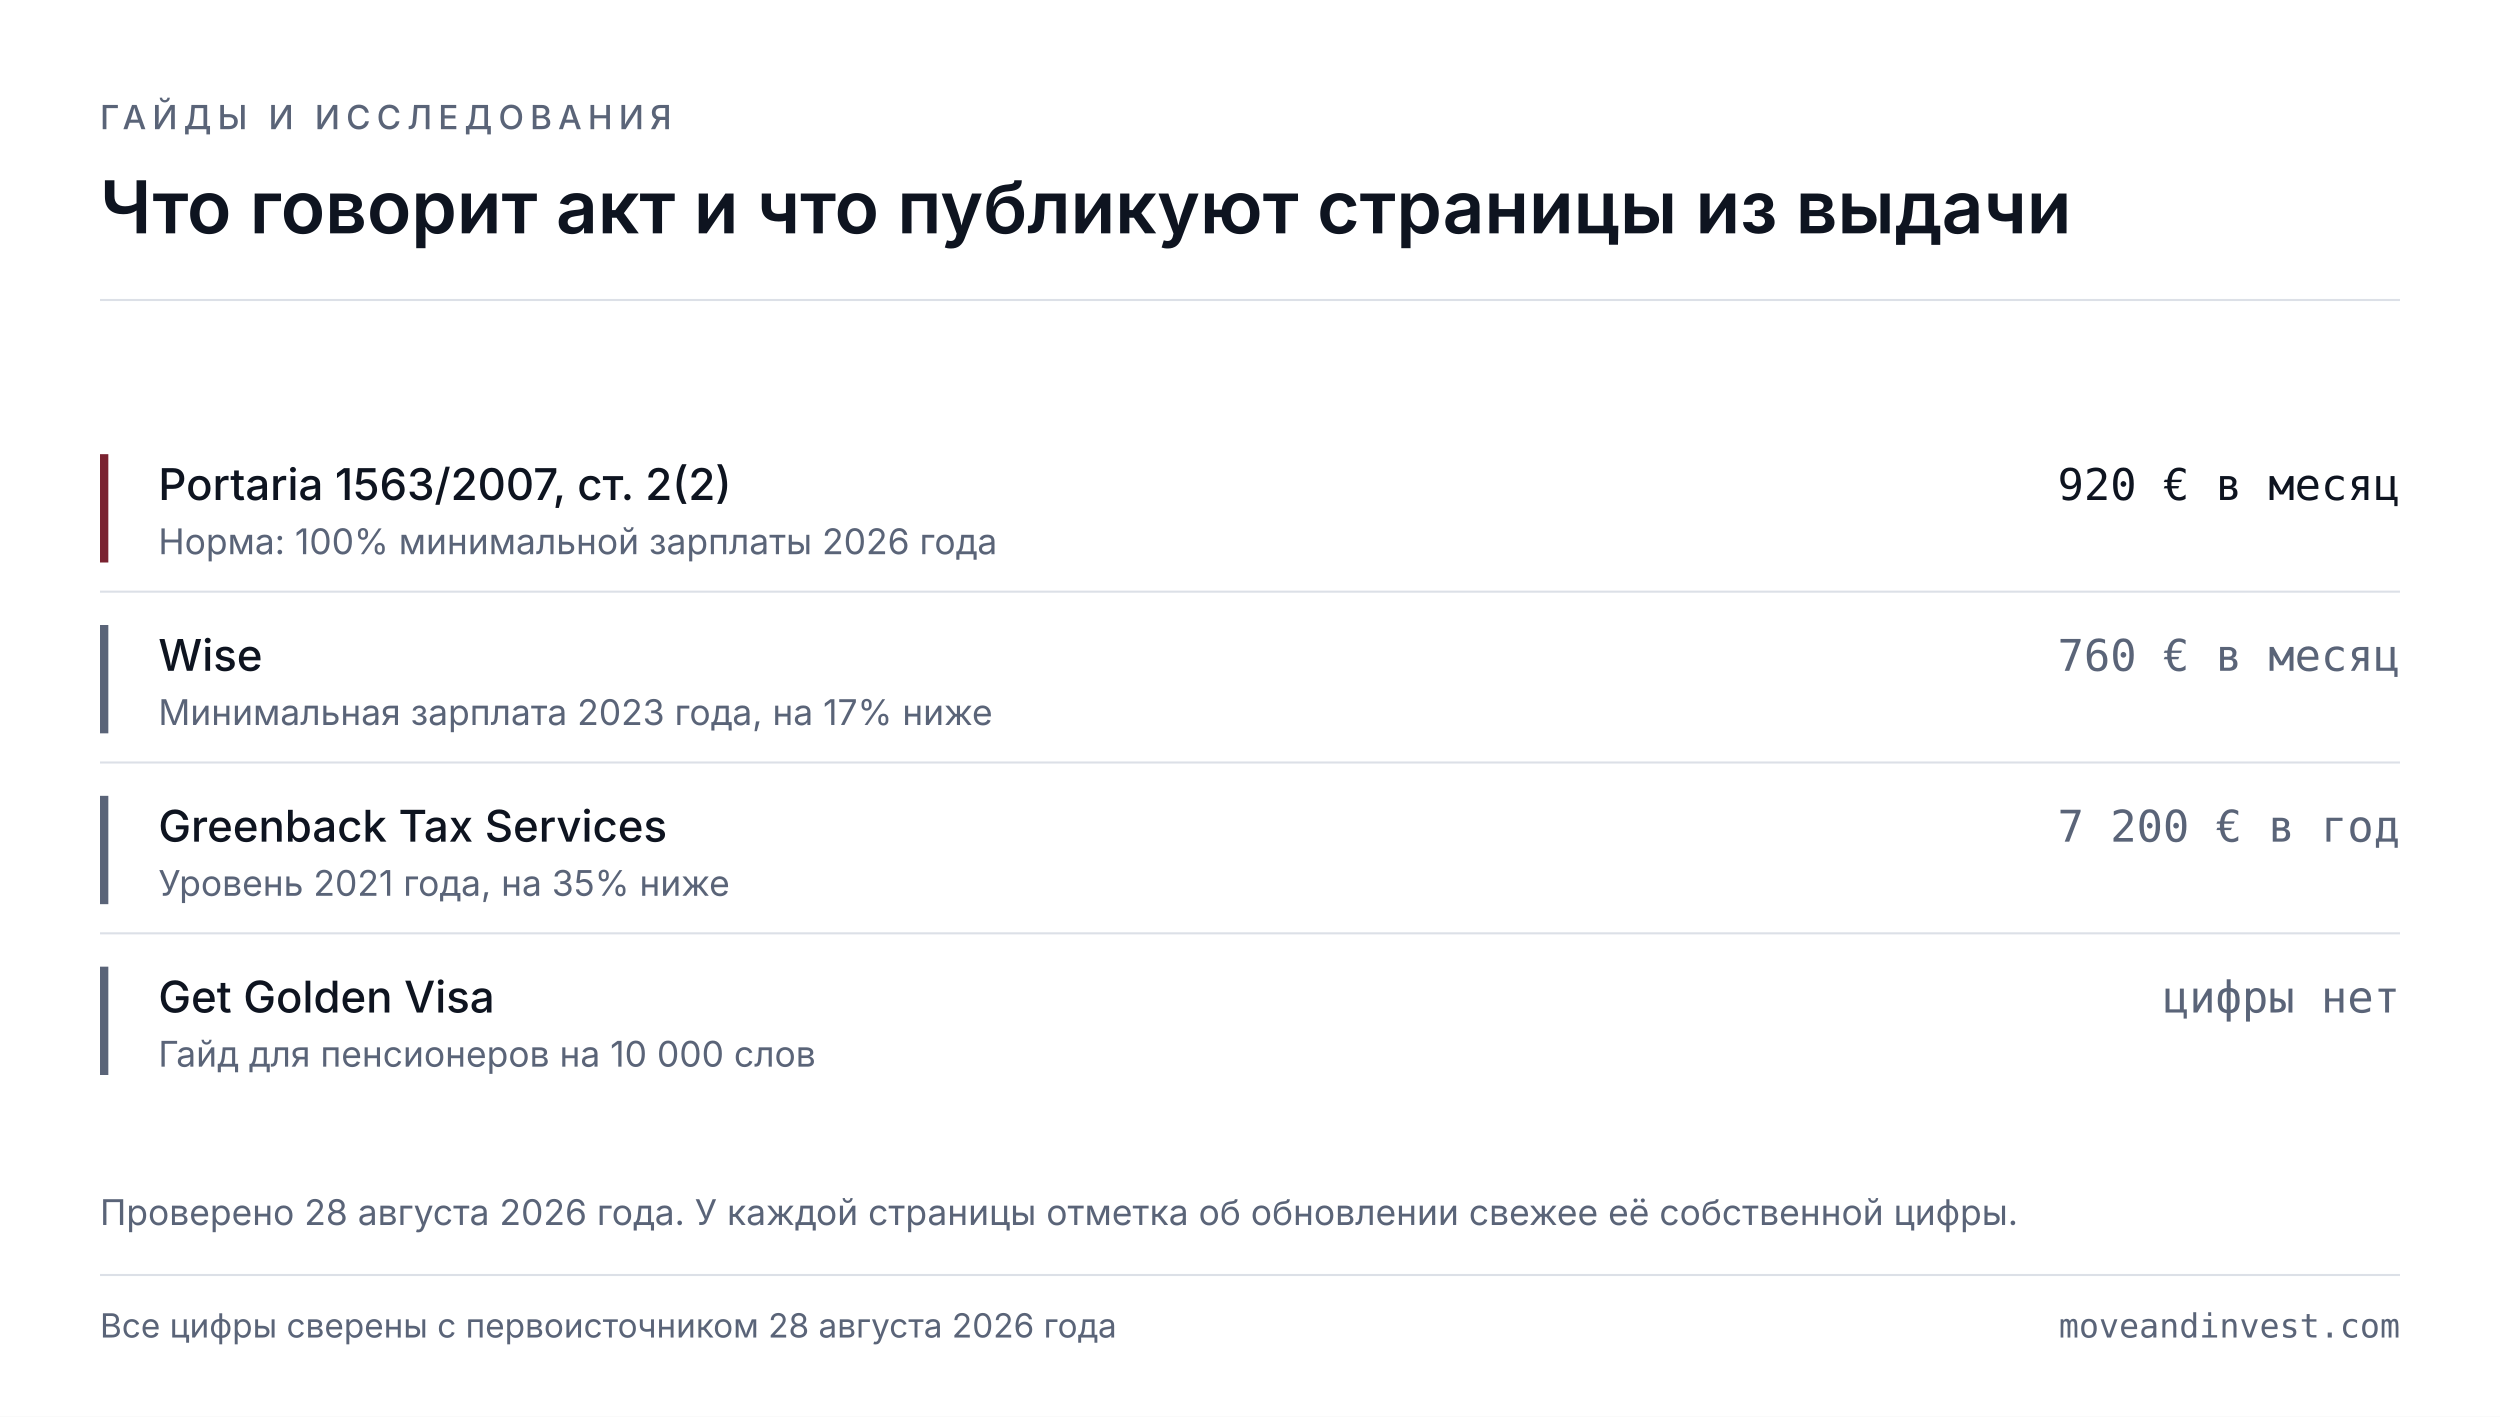
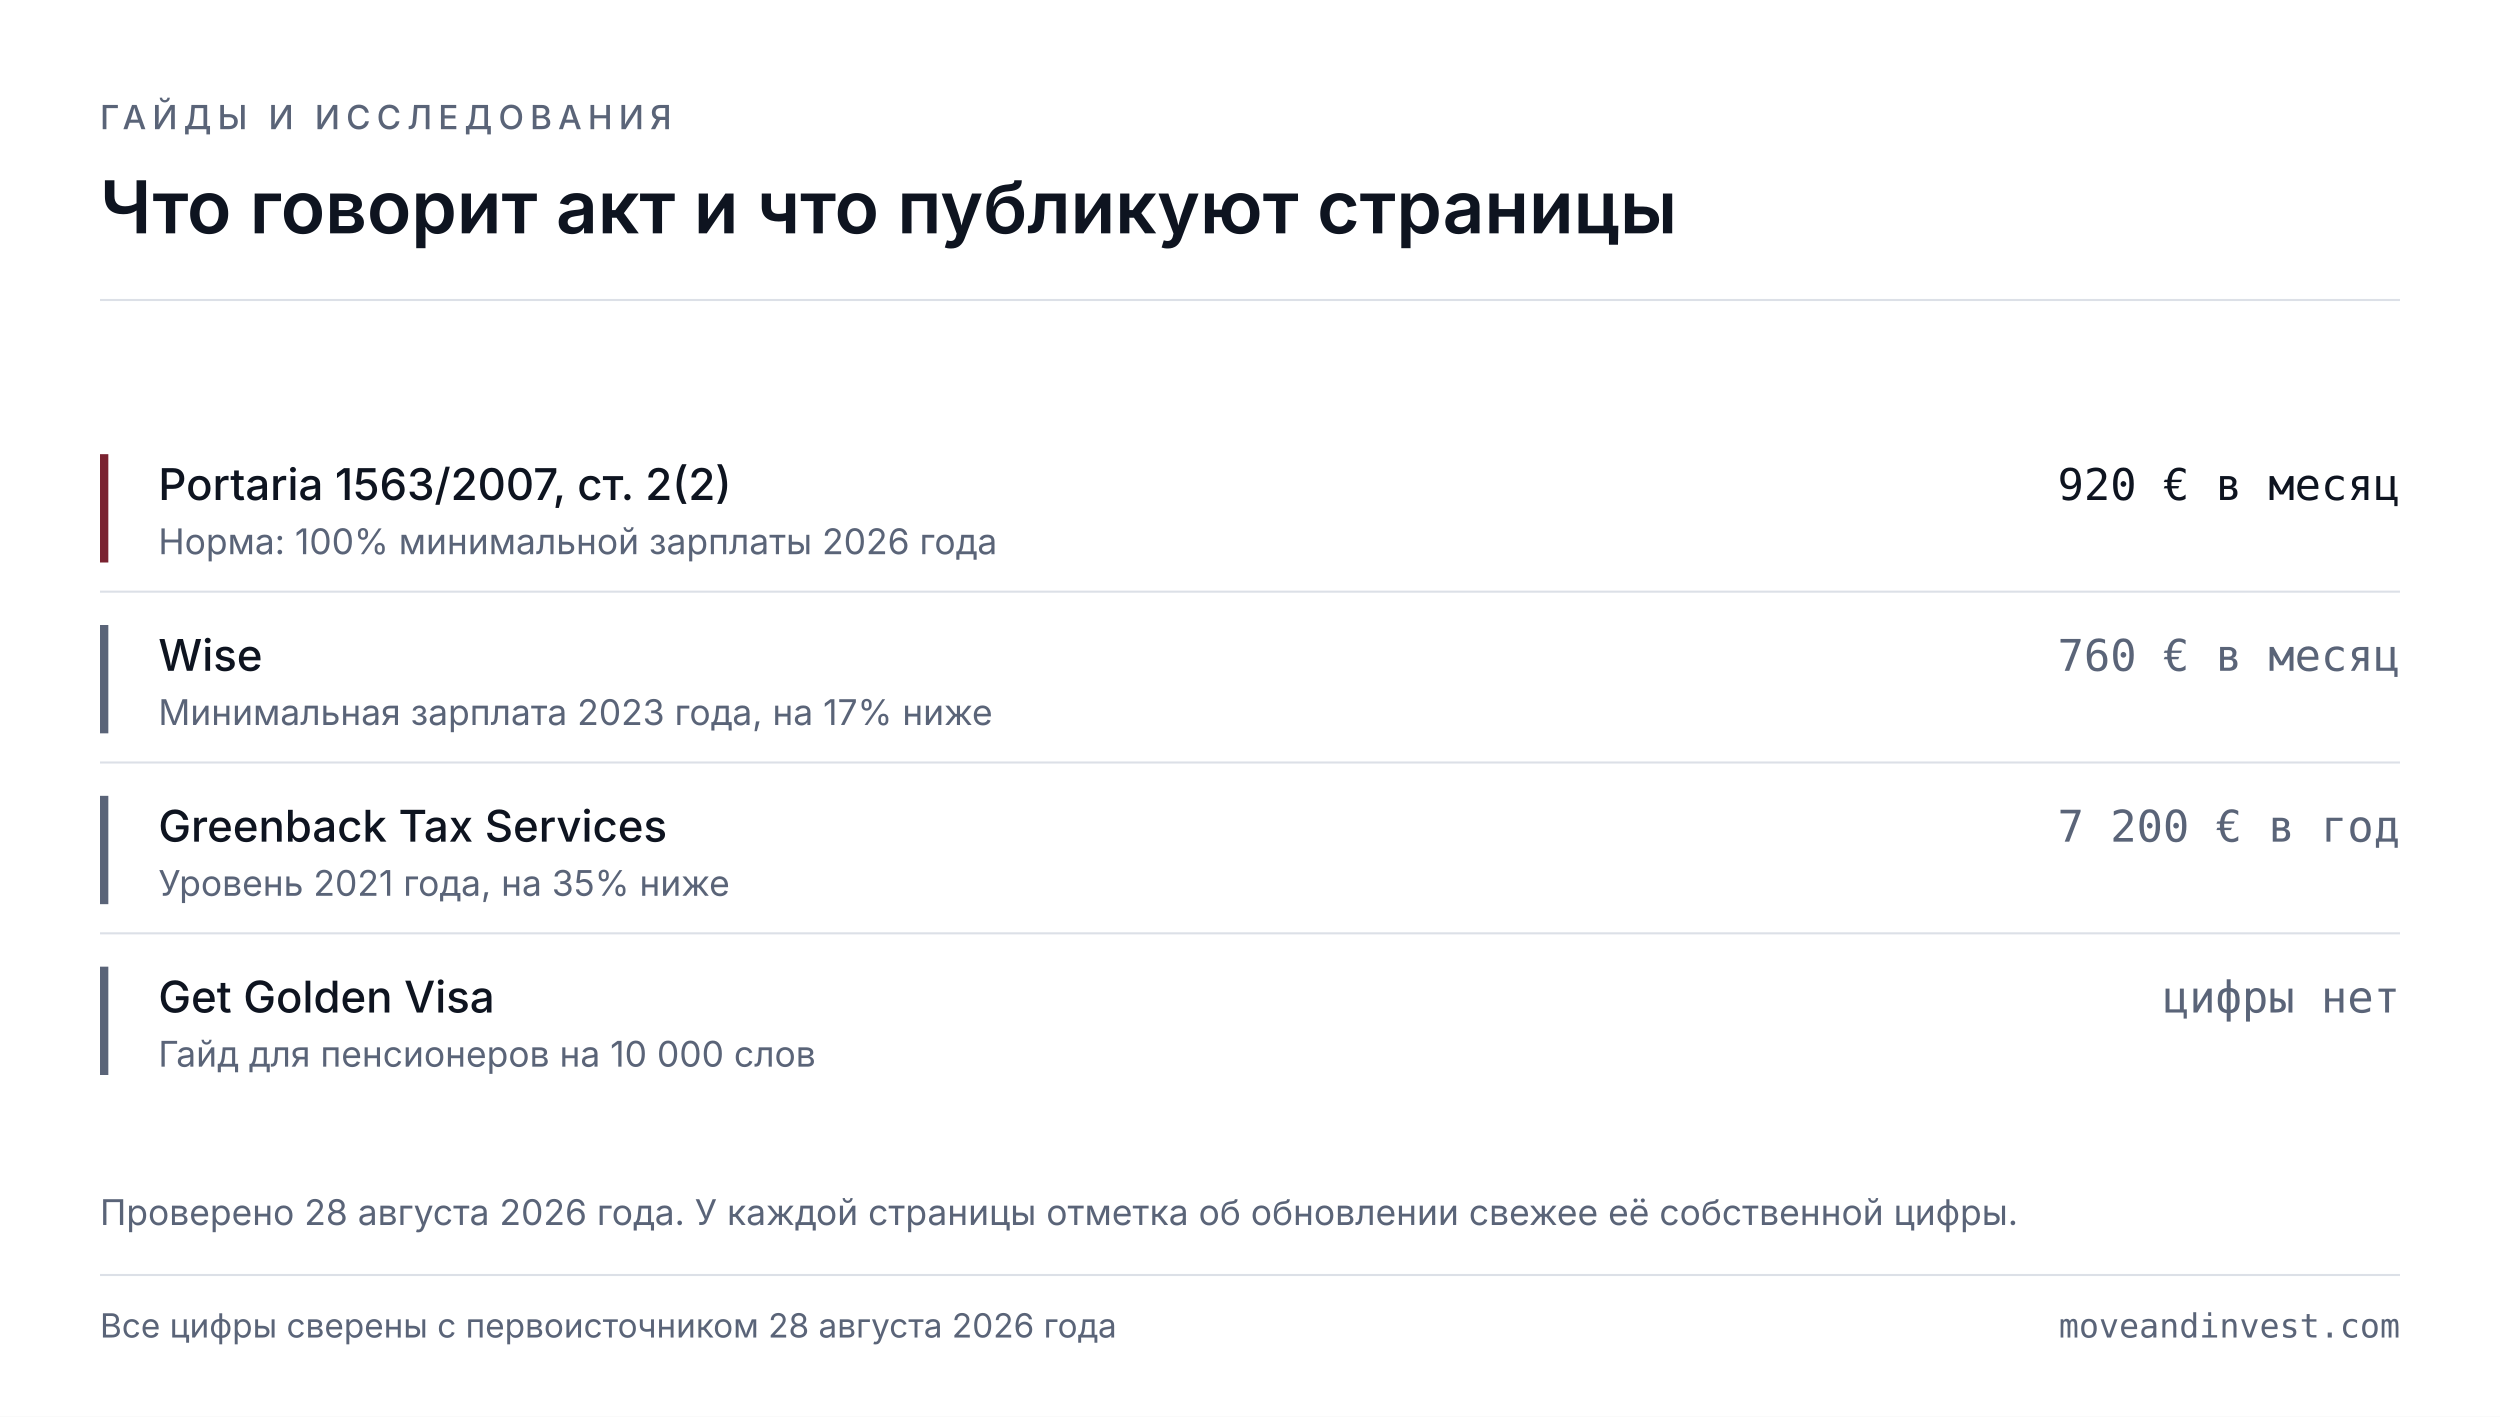
- <svg xmlns="http://www.w3.org/2000/svg" viewBox="0 0 1200 680" width="1200" height="680" role="img" aria-label="Что говорит акт и что публикуют страницы из выдачи">
+ <svg xmlns="http://www.w3.org/2000/svg" viewBox="0 0 1200 680" width="1200" height="680" role="img" aria-label="Что говорит акт и что публикуют страницы">
  <rect width="1200" height="680" fill="#ffffff" />
  <text x="48" y="62" font-family="Inter, system-ui, sans-serif" font-size="16" font-weight="500" fill="#5a6478" text-anchor="start" letter-spacing="2.93">ГАЙДЫ И ИССЛЕДОВАНИЯ</text>
-   <text x="48" y="112" font-family="Inter, system-ui, sans-serif" font-size="35" font-weight="600" fill="#0e1420" text-anchor="start">Что говорит акт и что публикуют страницы из выдачи</text>
+   <text x="48" y="112" font-family="Inter, system-ui, sans-serif" font-size="35" font-weight="600" fill="#0e1420" text-anchor="start">Что говорит акт и что публикуют страницы</text>
  <line x1="48" y1="144" x2="1152" y2="144" stroke="#dce0e7" stroke-width="1" />
  <rect x="48" y="218" width="4" height="52" fill="#7a2230" />
  <text x="76" y="240" font-family="Inter, system-ui, sans-serif" font-size="21" font-weight="500" fill="#0e1420" text-anchor="start">Portaria 1563/2007, ст. 2(2)</text>
  <text x="76" y="266" font-family="Inter, system-ui, sans-serif" font-size="17" font-weight="400" fill="#5a6478" text-anchor="start">Норма: 100% минимальной зарплаты 2026 года</text>
  <text x="1152" y="240" font-family="'JetBrains Mono', ui-monospace, monospace" font-size="21" font-weight="400" fill="#0e1420" text-anchor="end">920 € в месяц</text>
  <line x1="48" y1="284" x2="1152" y2="284" stroke="#dce0e7" stroke-width="1" />
  <rect x="48" y="300" width="4" height="52" fill="#5a6478" />
  <text x="76" y="322" font-family="Inter, system-ui, sans-serif" font-size="21" font-weight="500" fill="#0e1420" text-anchor="start">Wise</text>
  <text x="76" y="348" font-family="Inter, system-ui, sans-serif" font-size="17" font-weight="400" fill="#5a6478" text-anchor="start">Минимальная зарплата 2023 года, на 17% ниже</text>
  <text x="1152" y="322" font-family="'JetBrains Mono', ui-monospace, monospace" font-size="21" font-weight="400" fill="#5a6478" text-anchor="end">760 € в месяц</text>
  <line x1="48" y1="366" x2="1152" y2="366" stroke="#dce0e7" stroke-width="1" />
  <rect x="48" y="382" width="4" height="52" fill="#5a6478" />
  <text x="76" y="404" font-family="Inter, system-ui, sans-serif" font-size="21" font-weight="500" fill="#0e1420" text-anchor="start">Greenback Tax Services</text>
  <text x="76" y="430" font-family="Inter, system-ui, sans-serif" font-size="17" font-weight="400" fill="#5a6478" text-anchor="start">Уровень 2021 года, на 35% ниже</text>
  <text x="1152" y="404" font-family="'JetBrains Mono', ui-monospace, monospace" font-size="21" font-weight="400" fill="#5a6478" text-anchor="end">7 200 € в год</text>
  <line x1="48" y1="448" x2="1152" y2="448" stroke="#dce0e7" stroke-width="1" />
  <rect x="48" y="464" width="4" height="52" fill="#5a6478" />
  <text x="76" y="486" font-family="Inter, system-ui, sans-serif" font-size="21" font-weight="500" fill="#0e1420" text-anchor="start">Get Golden Visa</text>
  <text x="76" y="512" font-family="Inter, system-ui, sans-serif" font-size="17" font-weight="400" fill="#5a6478" text-anchor="start">Гайд для пенсионеров на 10 000 слов</text>
  <text x="1152" y="486" font-family="'JetBrains Mono', ui-monospace, monospace" font-size="21" font-weight="400" fill="#5a6478" text-anchor="end">цифры нет</text>
  <text x="48" y="588" font-family="Inter, system-ui, sans-serif" font-size="17" font-weight="400" fill="#5a6478" text-anchor="start">Проверено 28 августа 2026 года. У каждой страницы отметка об обновлении свежее её собственной цифры.</text>
  <line x1="48" y1="612" x2="1152" y2="612" stroke="#dce0e7" stroke-width="1" />
  <text x="48" y="642" font-family="Inter, system-ui, sans-serif" font-size="16" font-weight="400" fill="#5a6478" text-anchor="start">Все цифры сверены с первоисточником 28 августа 2026 года</text>
  <text x="1152" y="642" font-family="'JetBrains Mono', ui-monospace, monospace" font-size="16" font-weight="400" fill="#5a6478" text-anchor="end">moveandinvest.com</text>
</svg>
